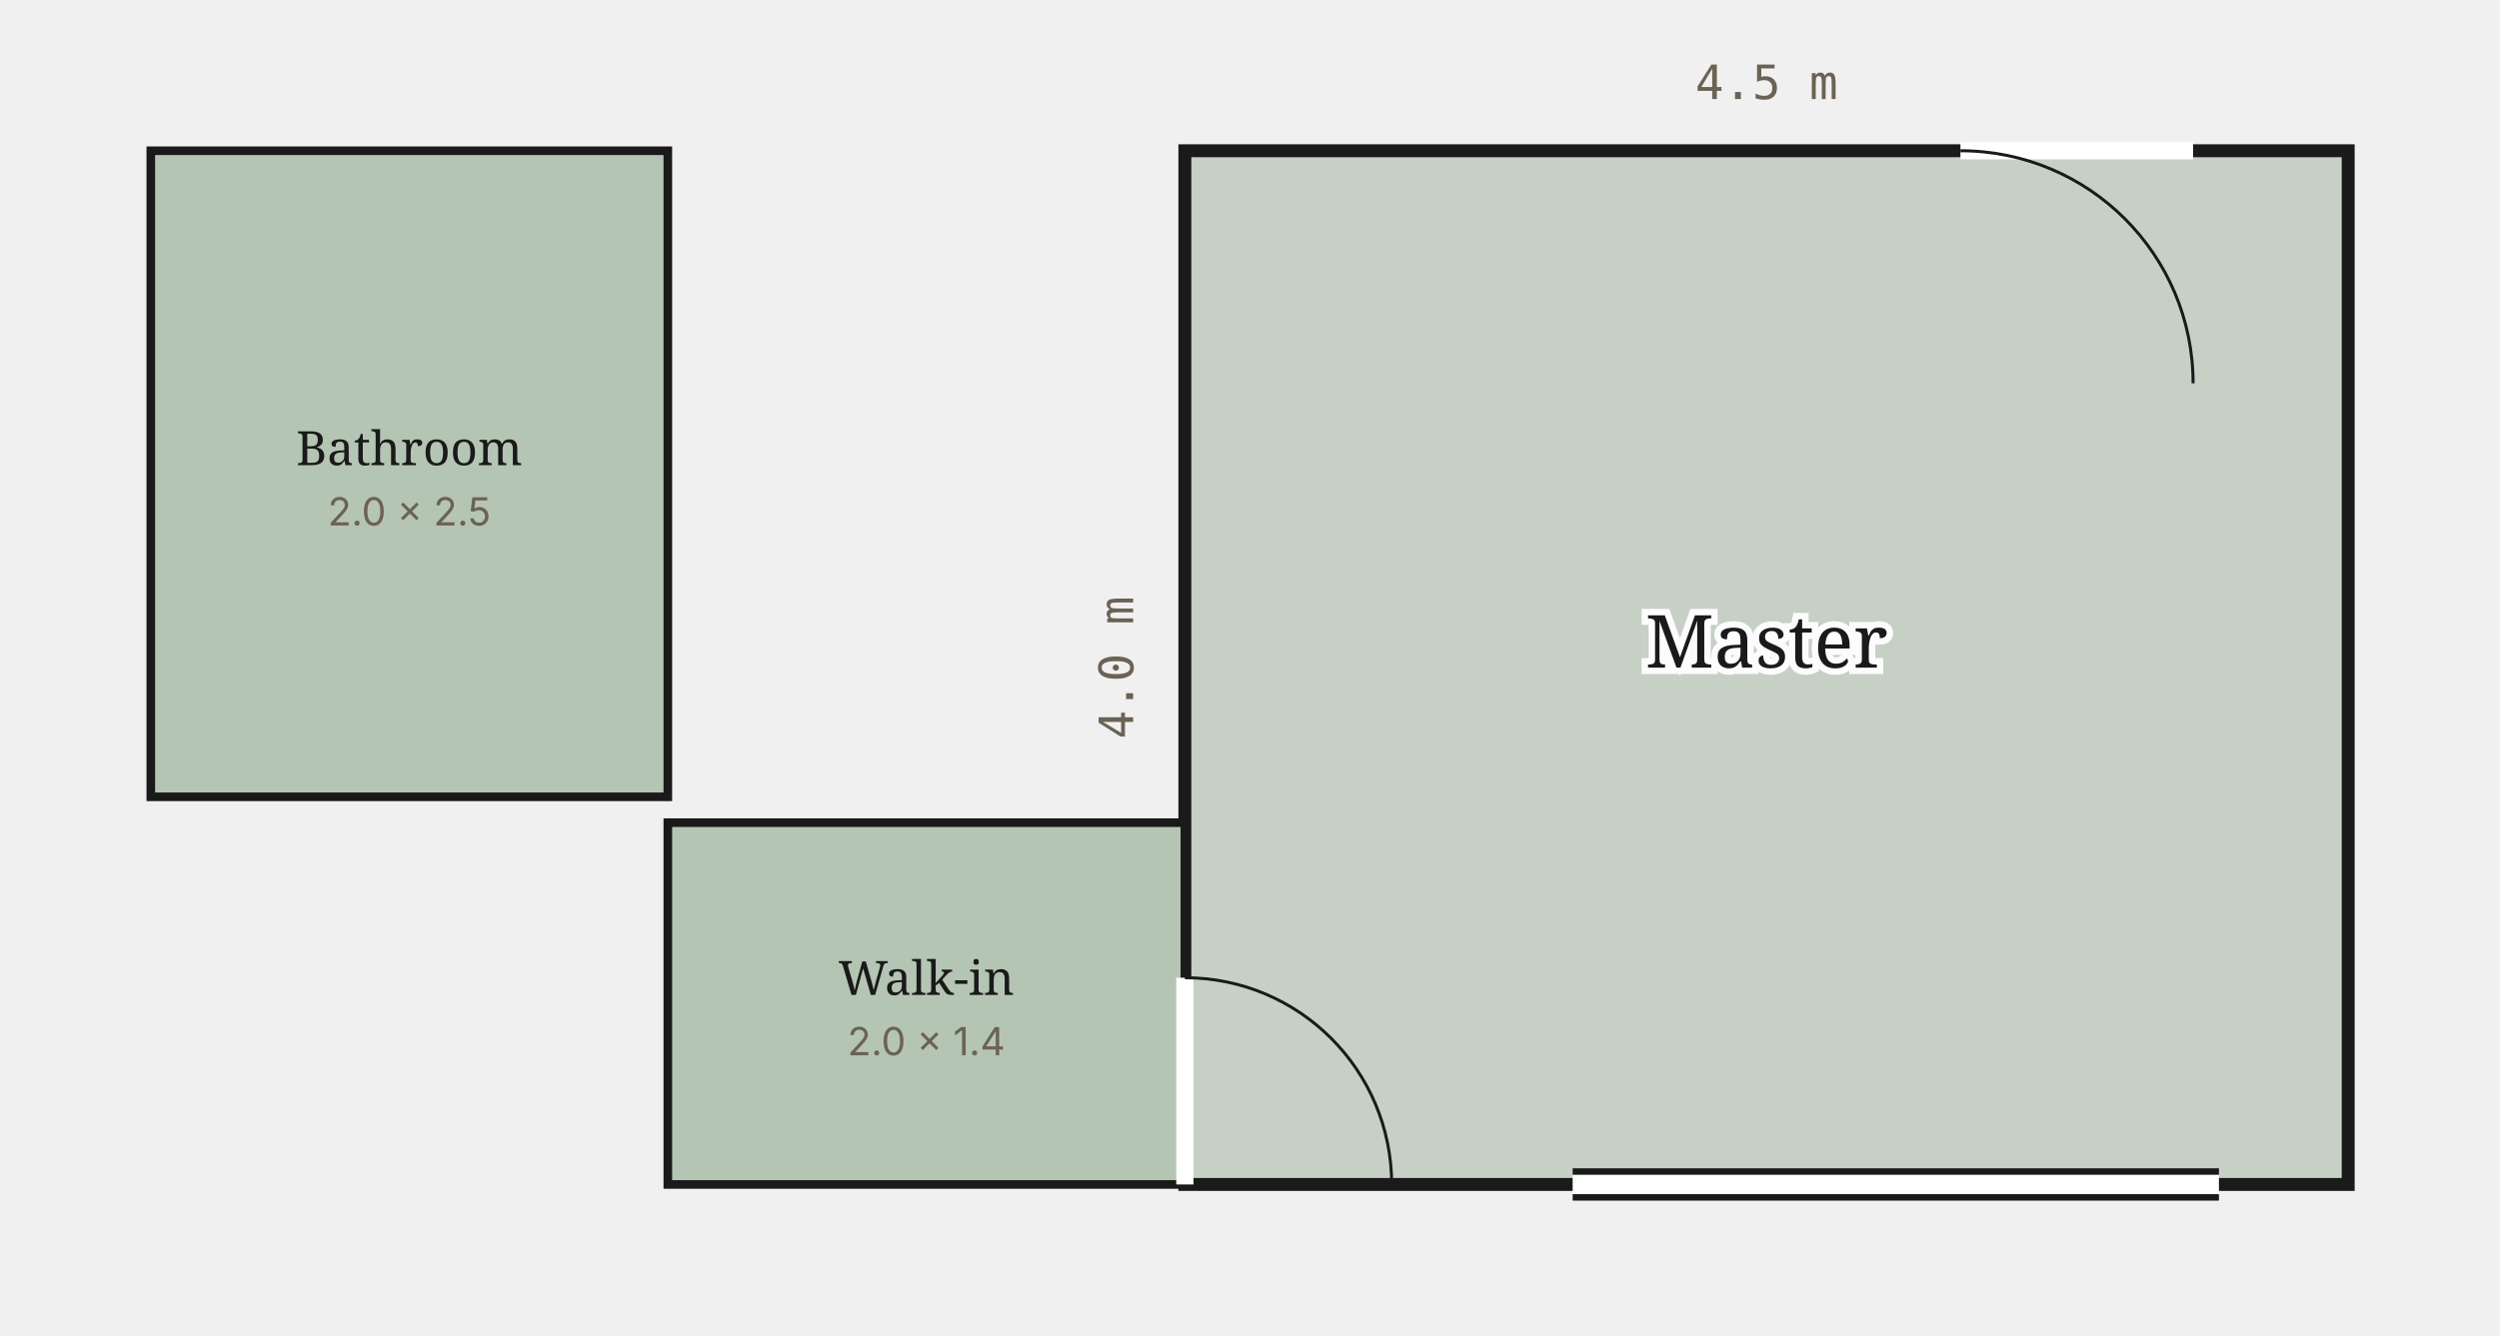
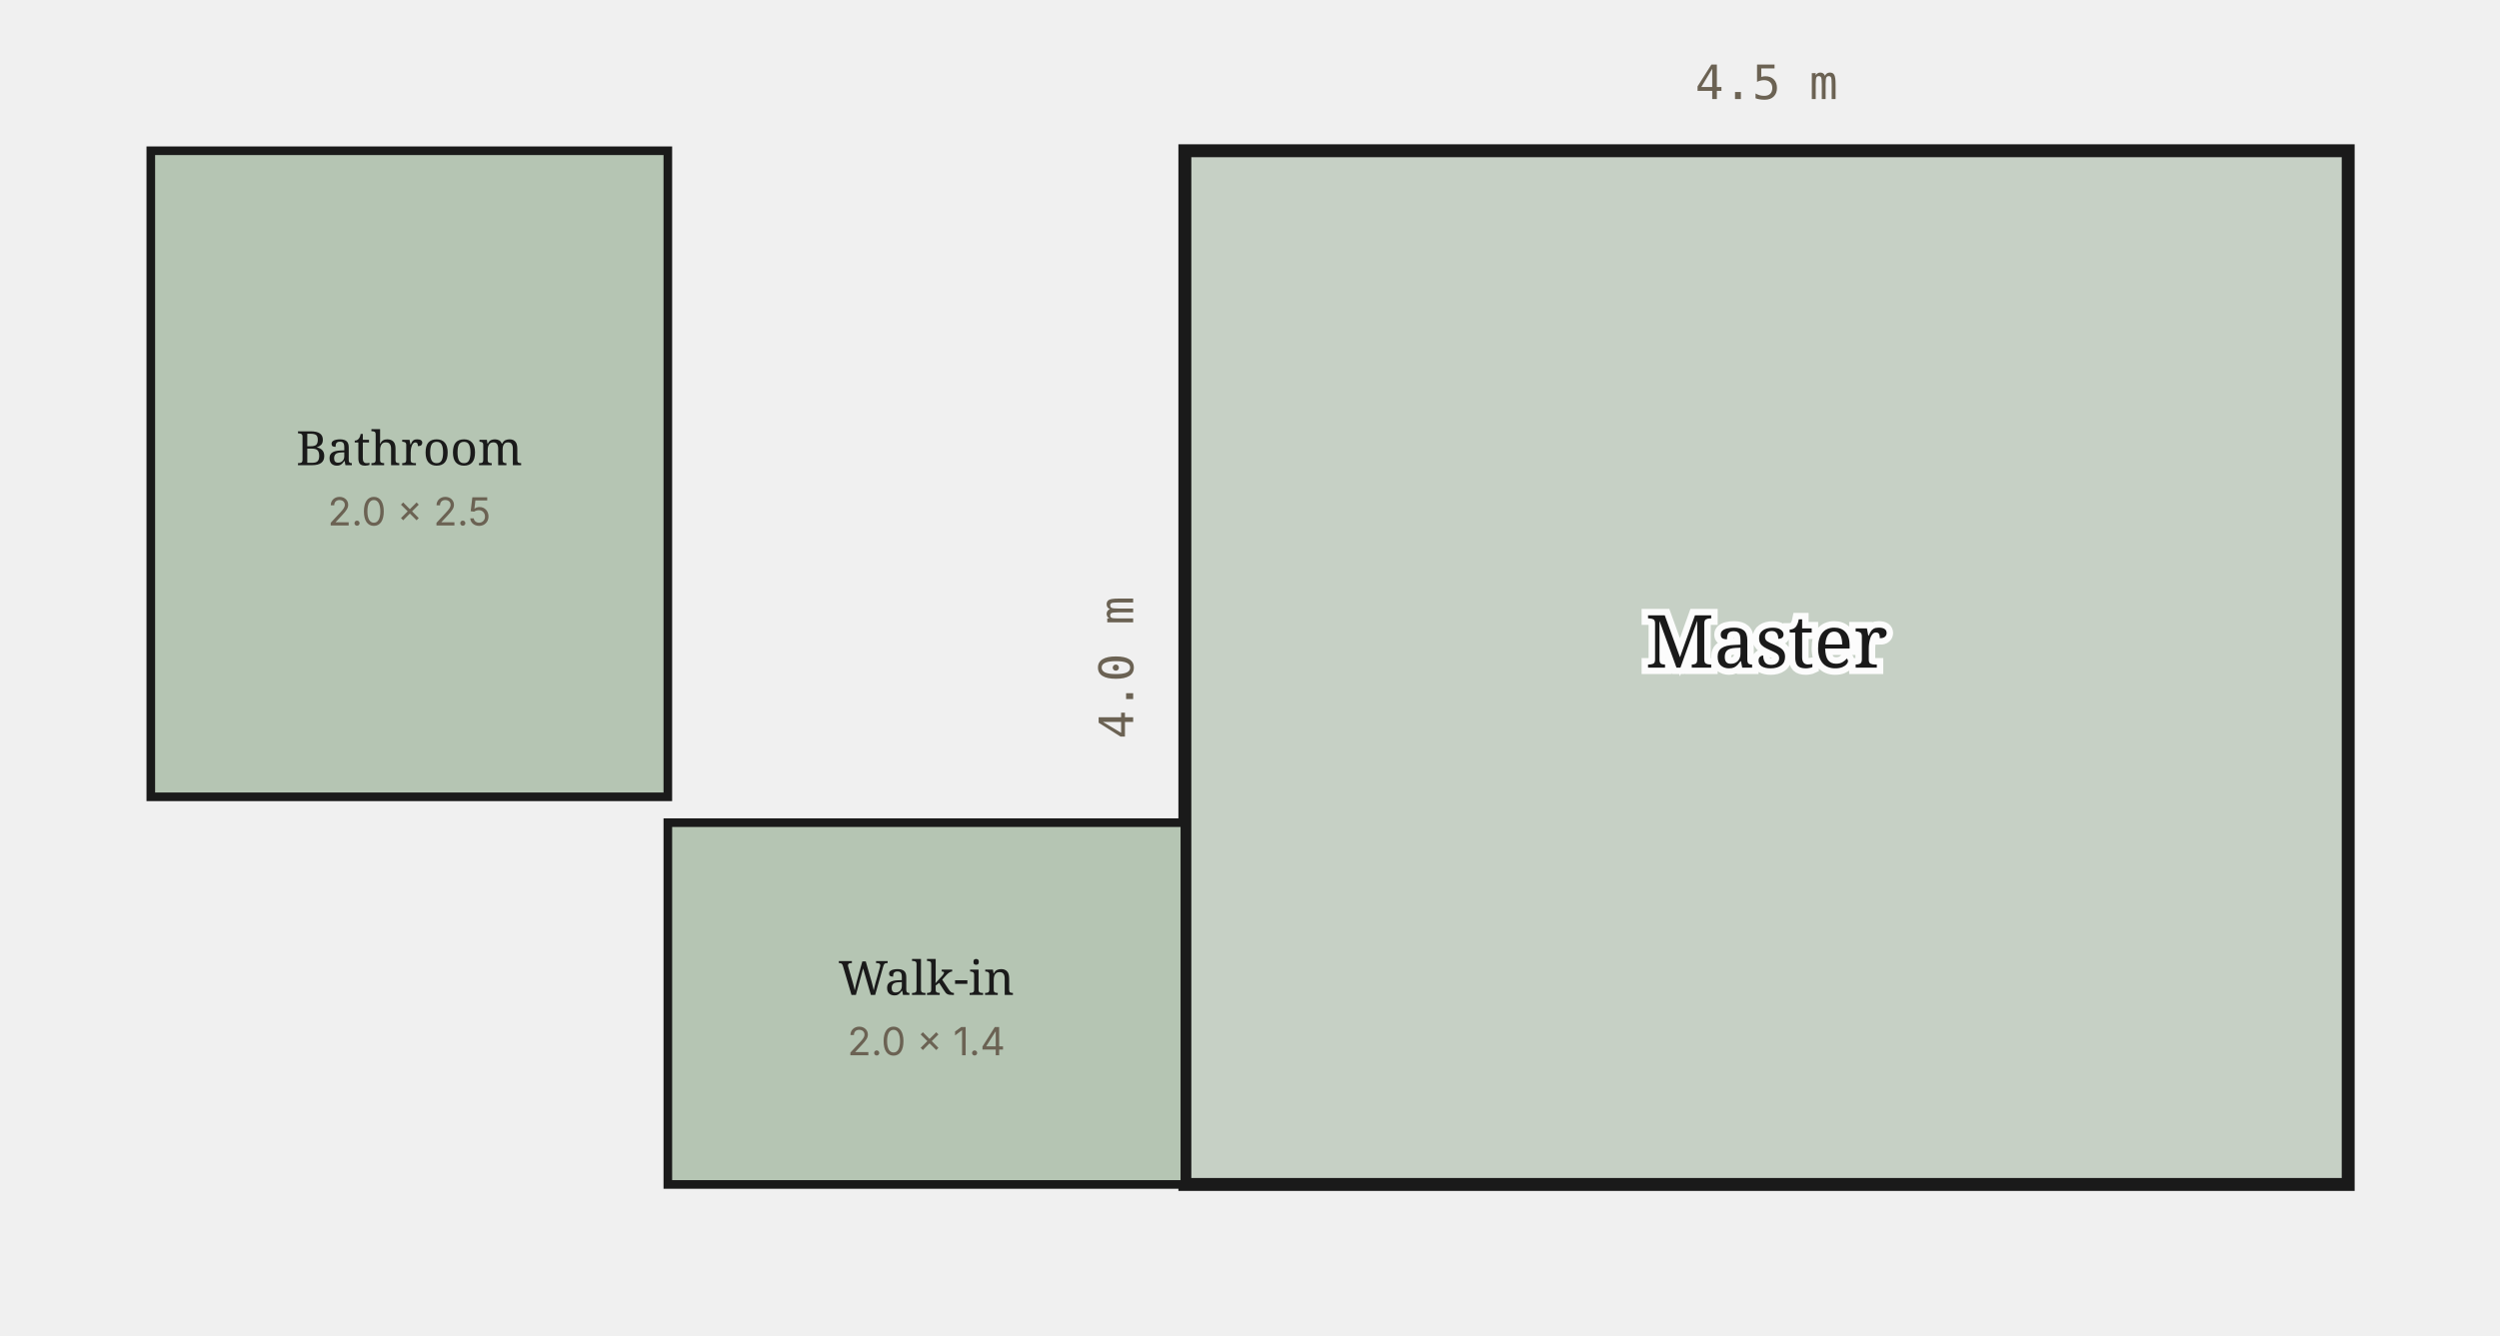
<svg xmlns="http://www.w3.org/2000/svg" class="svg-room" viewBox="0 0 580 310" preserveAspectRatio="xMidYMid meet">
  <g class="walls">
    <rect x="275" y="35" width="270" height="240" fill="#c6d0c5" stroke="#1a1a1a" stroke-width="3" />
    <rect x="155" y="191" width="120" height="84" fill="#b5c5b3" stroke="#1a1a1a" stroke-width="2" />
    <rect x="35" y="35" width="120" height="150" fill="#b5c5b3" stroke="#1a1a1a" stroke-width="2" />
  </g>
-   <g class="openings">
-     <line x1="455" y1="35" x2="509" y2="35" stroke="#fff" stroke-width="4" />
-     <path d="M455,35 A54,54 0 0,1 509,89" fill="none" stroke="#1a1a1a" stroke-width="0.7" />
-     <line x1="275" y1="227" x2="275" y2="275" stroke="#fff" stroke-width="4" />
-     <path d="M275,227 A48,48 0 0,1 323,275" fill="none" stroke="#1a1a1a" stroke-width="0.7" />
-     <line x1="365" y1="275" x2="515" y2="275" stroke="#fff" stroke-width="6" />
-     <line x1="365" y1="272" x2="515" y2="272" stroke="#1a1a1a" stroke-width="1.5" />
-     <line x1="365" y1="278" x2="515" y2="278" stroke="#1a1a1a" stroke-width="1.5" />
-   </g>
+   <g class="openings" />
  <g class="dims" font-family="JetBrains Mono,monospace" font-size="11" fill="#6b6253">
    <text x="410" y="23" text-anchor="middle">4.5 m</text>
    <text x="263" y="155" text-anchor="middle" transform="rotate(-90 263 155)">4.0 m</text>
    <text x="215" y="231" text-anchor="middle" font-family="Cormorant Garamond,serif" font-size="11" fill="#1a1a1a" font-weight="500">Walk-in</text>
    <text x="215" y="245" text-anchor="middle" font-family="-apple-system" font-size="9" fill="#6b6253">2.0 × 1.4</text>
    <text x="95" y="108" text-anchor="middle" font-family="Cormorant Garamond,serif" font-size="11" fill="#1a1a1a" font-weight="500">Bathroom</text>
    <text x="95" y="122" text-anchor="middle" font-family="-apple-system" font-size="9" fill="#6b6253">2.0 × 2.5</text>
  </g>
  <g class="labels">
    <text x="410" y="155" text-anchor="middle" font-family="Cormorant Garamond,serif" font-size="17" fill="#1a1a1a" font-weight="500" style="paint-order:stroke;stroke:#fffffff0;stroke-width:3">Master</text>
  </g>
  <g class="furniture" />
</svg>
